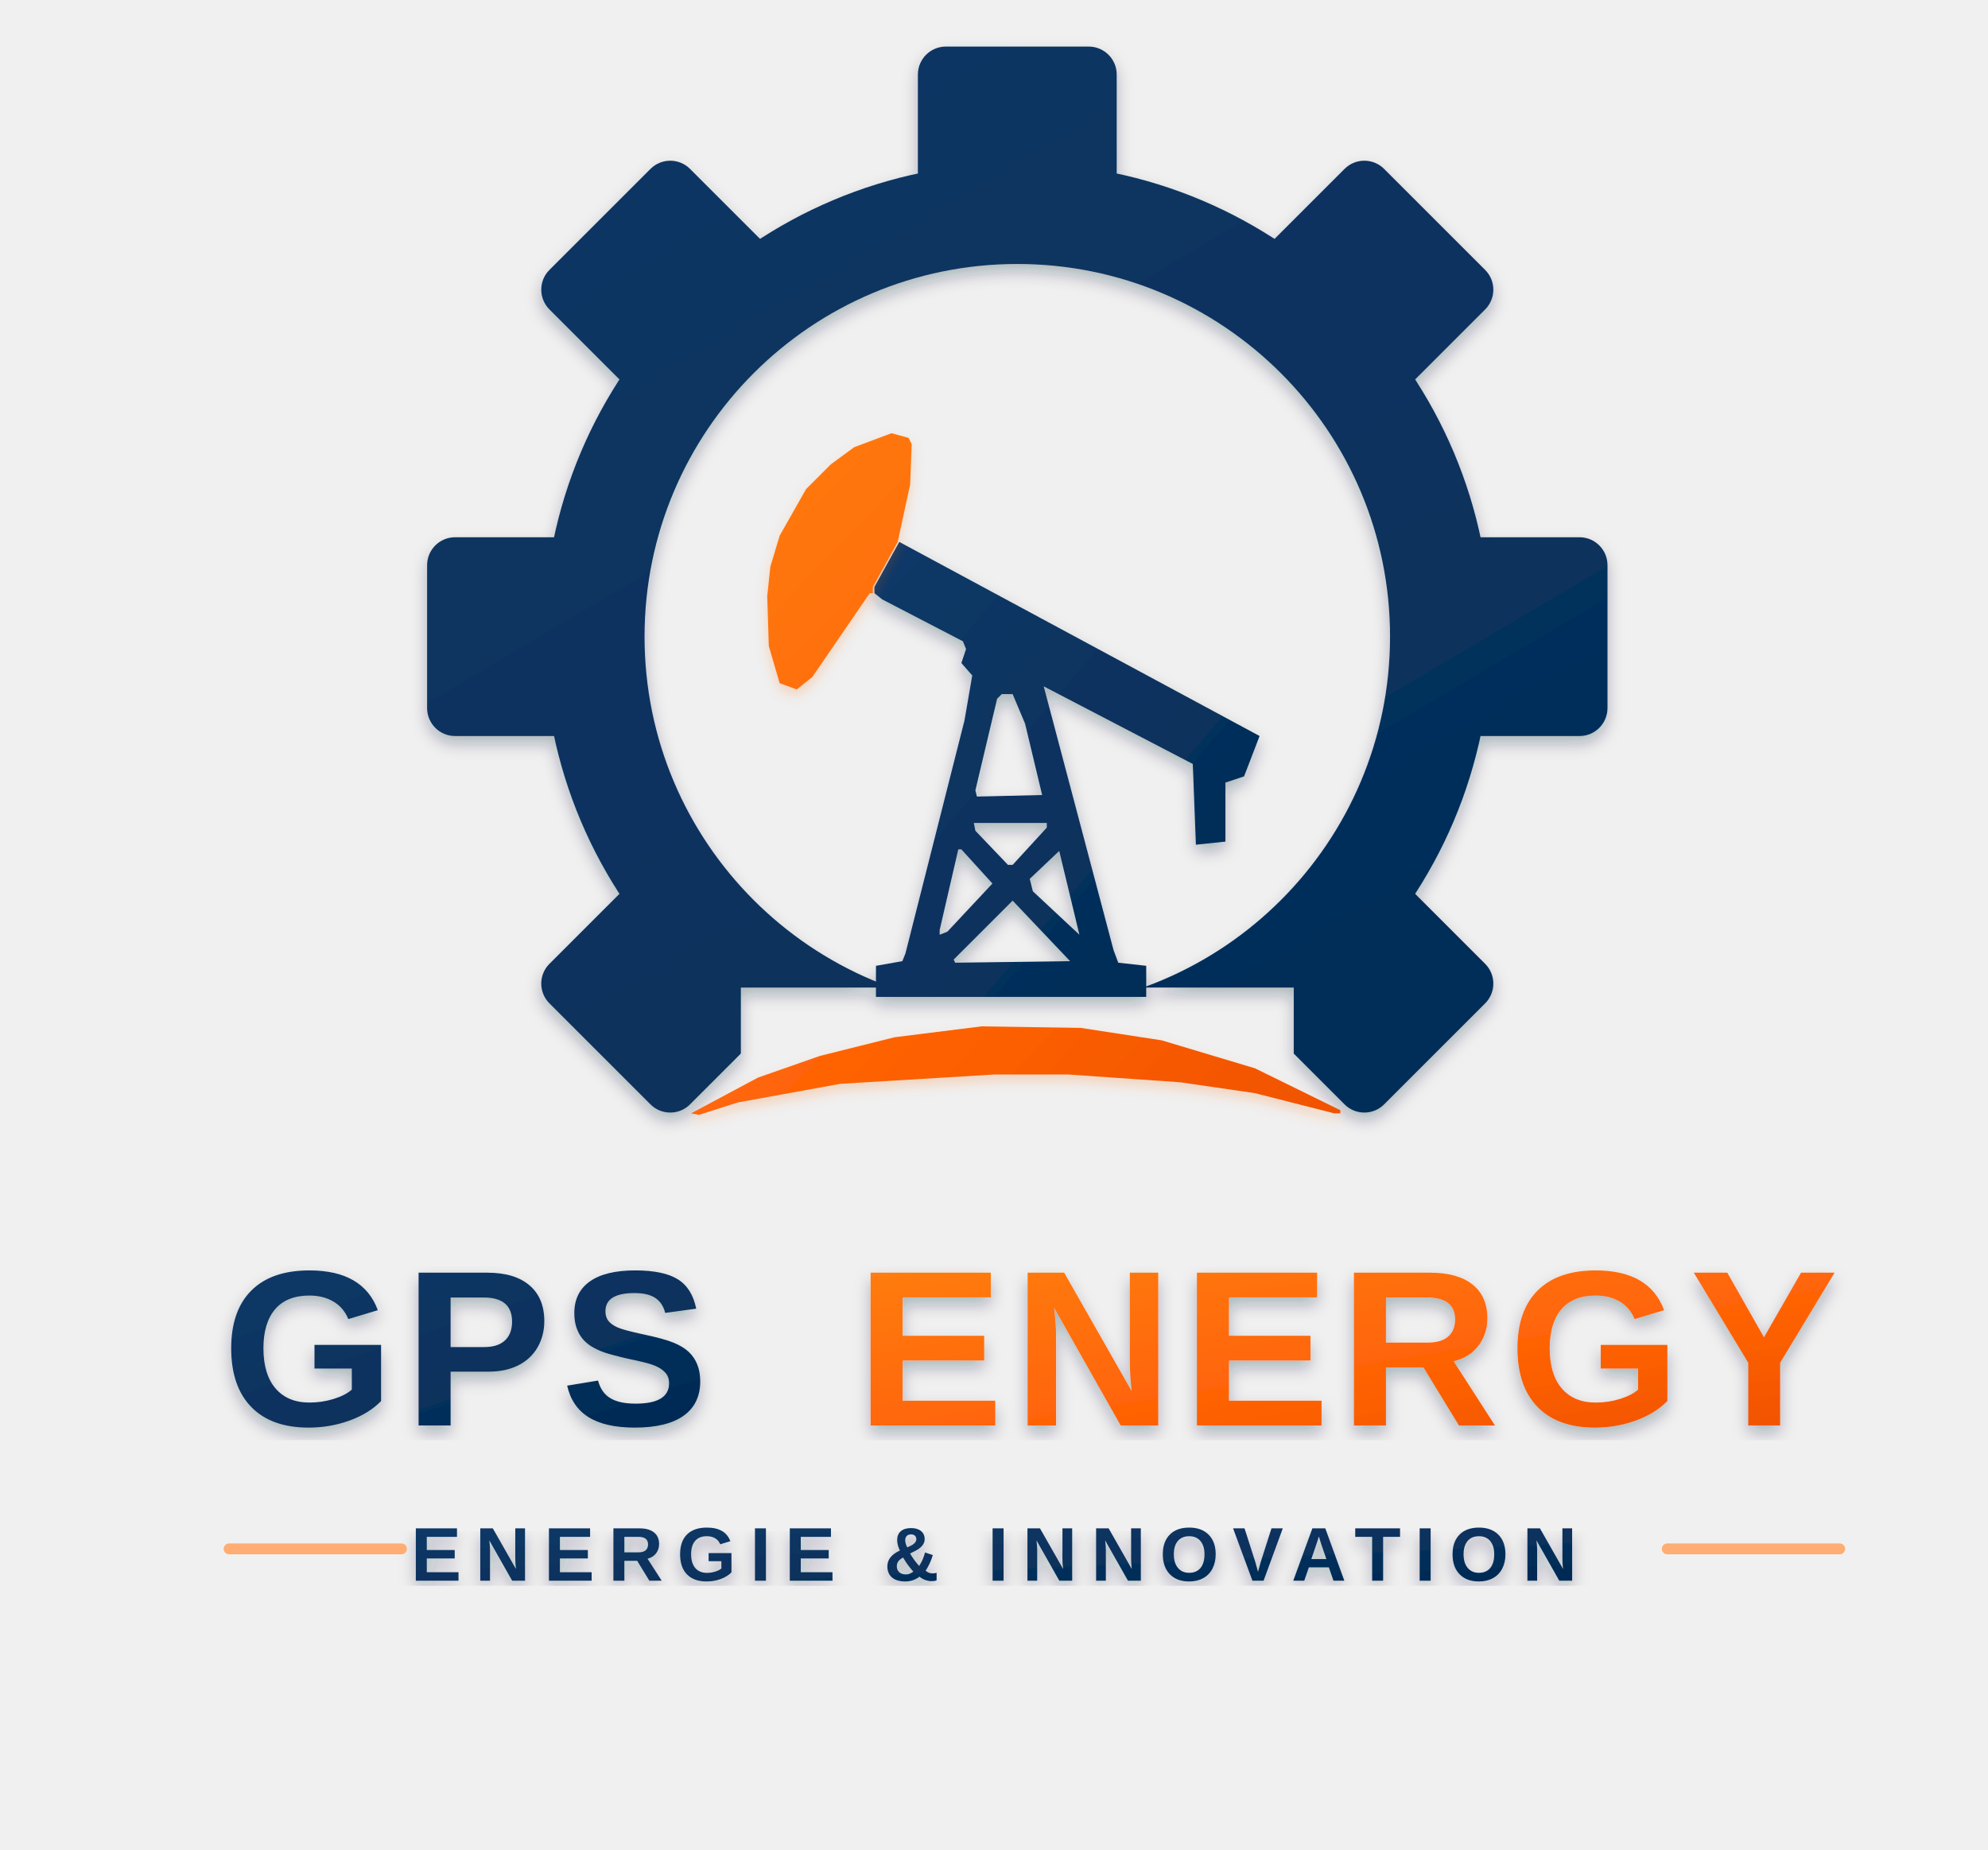
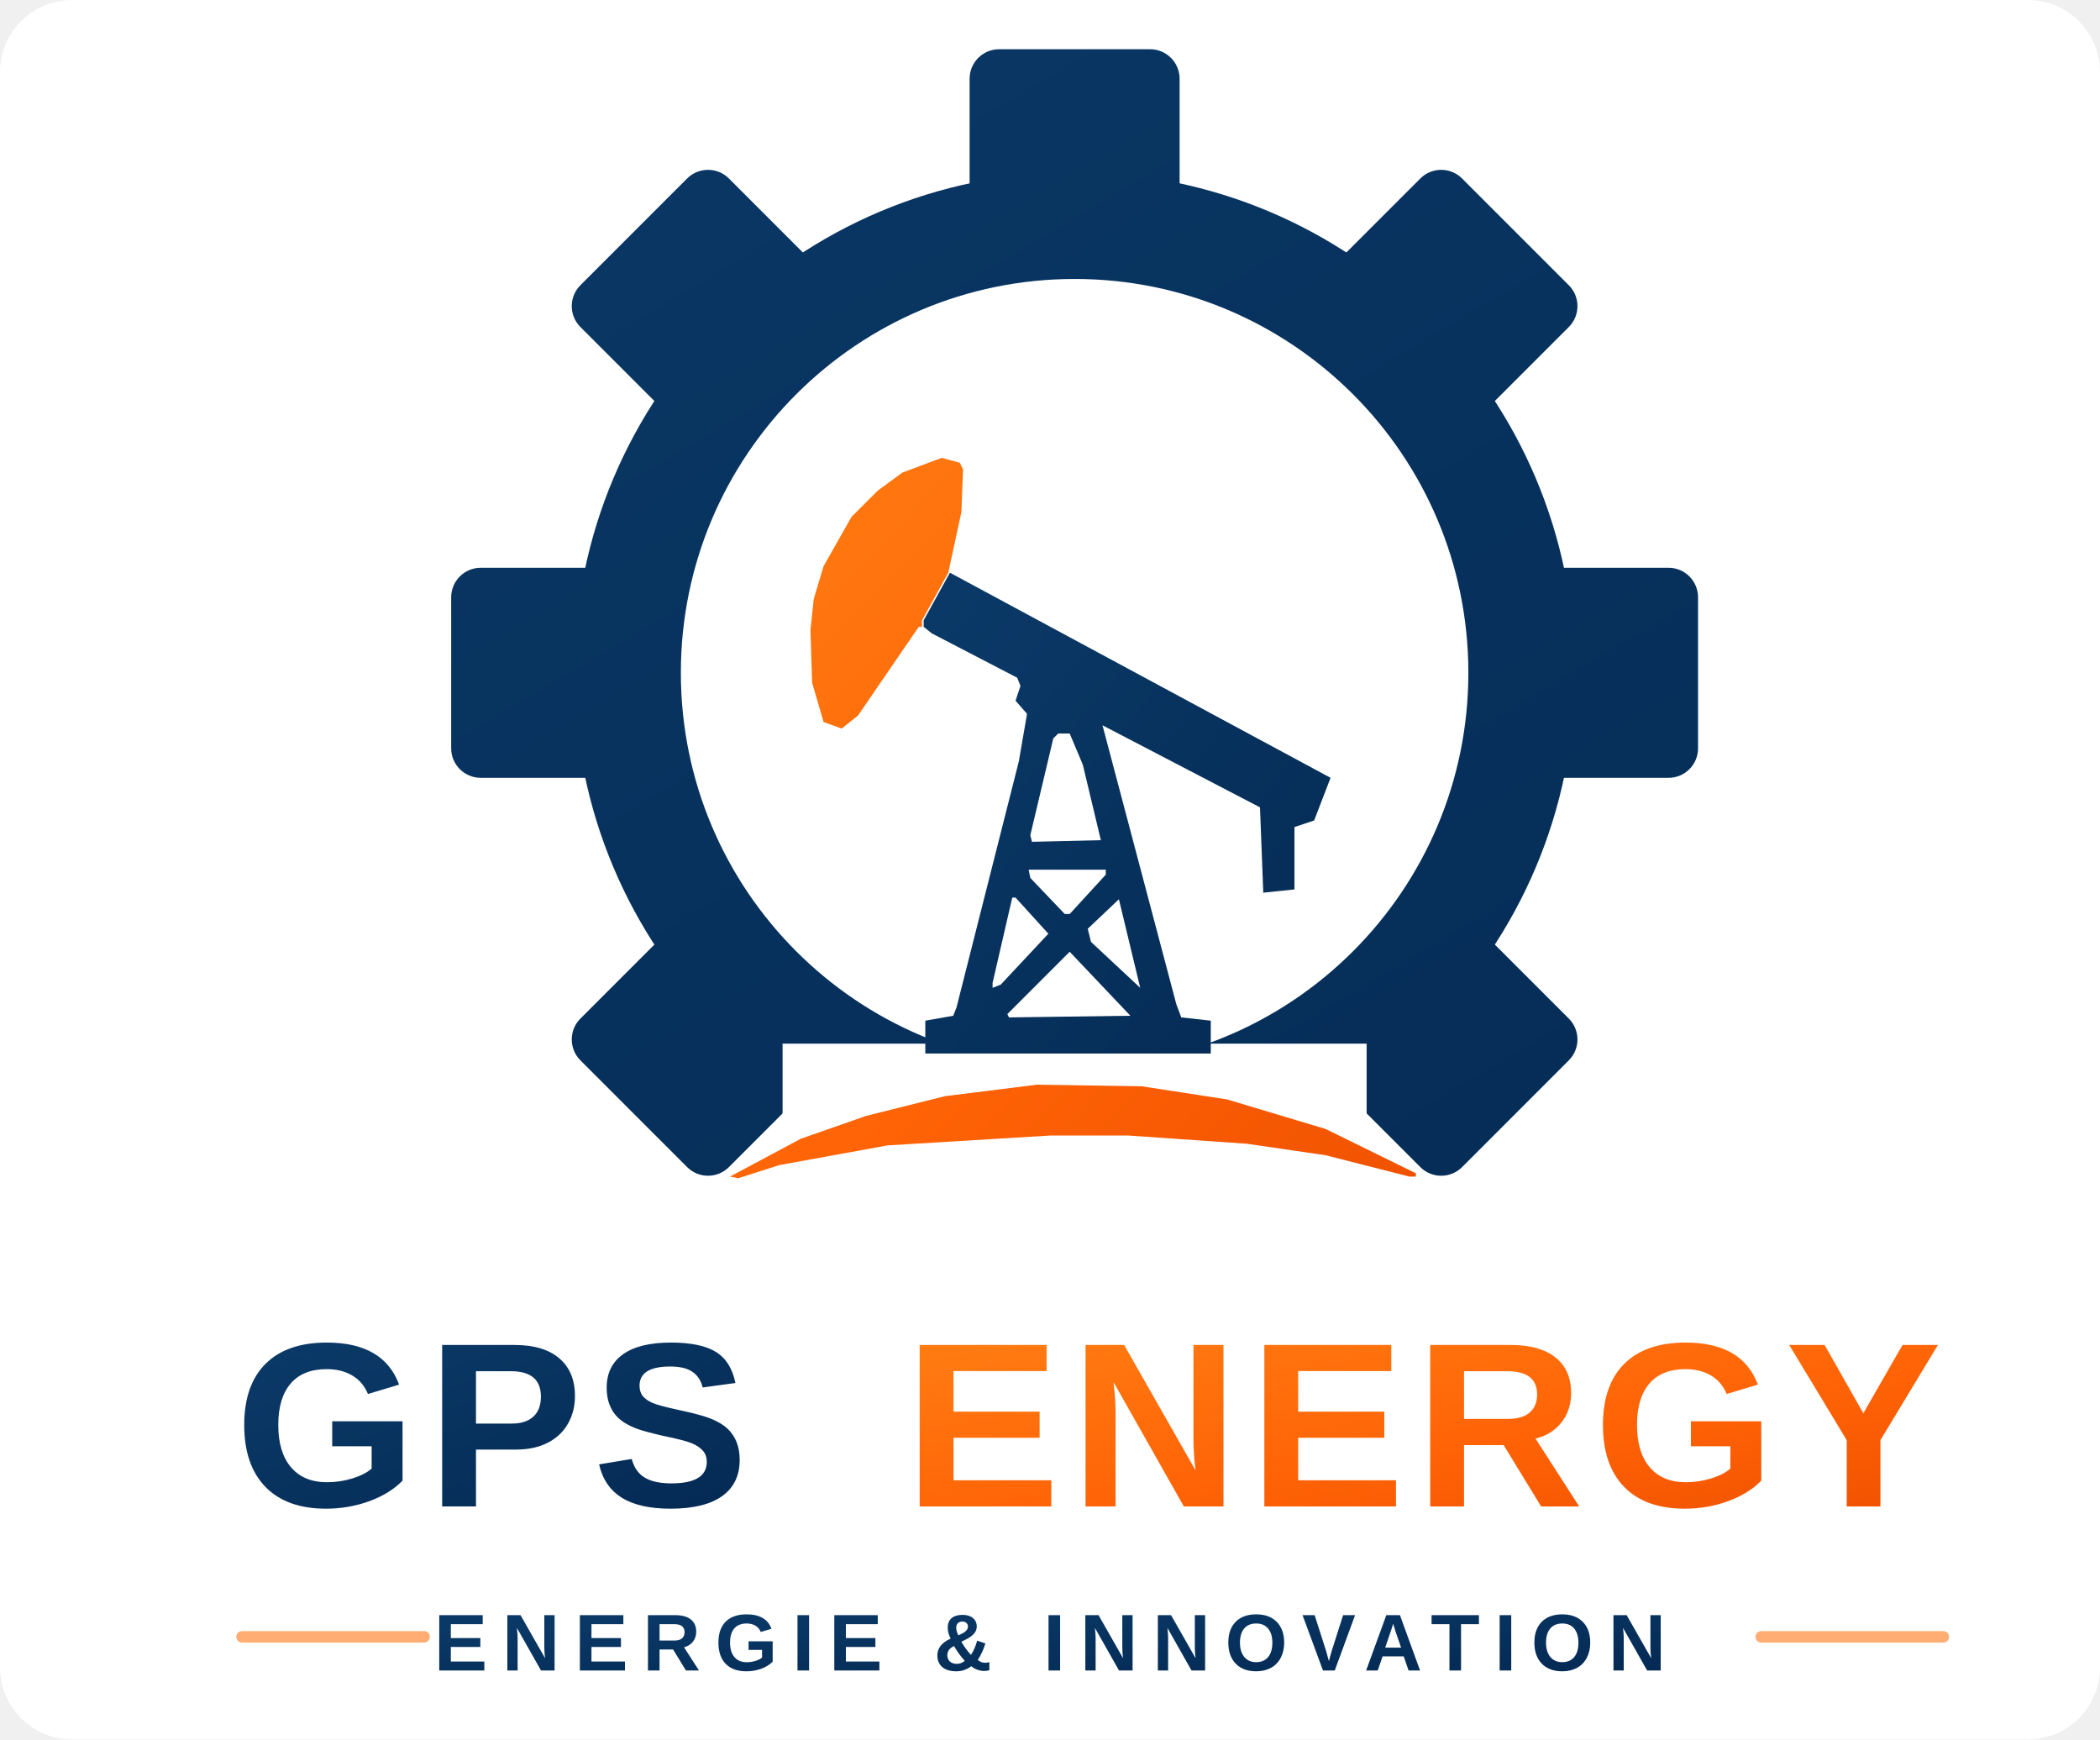
- <svg xmlns="http://www.w3.org/2000/svg" viewBox="0 0 1280 1191" width="1280" height="1191" role="img" aria-label="GPS Energy">
+ <svg xmlns="http://www.w3.org/2000/svg" viewBox="0 0 1280 1060" width="1280" height="1060" role="img" aria-label="GPS Energy">
+   <rect id="gps-logo-background" width="1280" height="1060" rx="44" fill="#ffffff" />
  <defs>
    <linearGradient id="gps-navy" x1="0" x2="1" y1="0" y2="1">
      <stop offset="0" stop-color="#0b3a68" />
      <stop offset="1" stop-color="#042a54" />
    </linearGradient>
    <linearGradient id="gps-orange" x1="0" x2="1" y1="0" y2="1">
      <stop offset="0" stop-color="#ff7c12" />
      <stop offset=".58" stop-color="#ff6306" />
      <stop offset="1" stop-color="#f05200" />
    </linearGradient>
-     <filter id="gps-soft-shadow" x="-8%" y="-8%" width="116%" height="116%">
-       <feDropShadow dx="0" dy="5" stdDeviation="5" flood-color="#061d38" flood-opacity=".28" />
-     </filter>
-     <filter id="gps-orange-shadow" x="-10%" y="-10%" width="120%" height="120%">
-       <feDropShadow dx="0" dy="4" stdDeviation="4" flood-color="#ff6b00" flood-opacity=".22" />
-     </filter>
    <mask id="gps-gear-mask">
      <rect width="1280" height="1191" fill="#000" />
      <g fill="#fff" transform="translate(655 410)">
        <circle r="305" />
        <rect x="-64" y="-380" width="128" height="126" rx="18" />
        <rect x="-64" y="-380" width="128" height="126" rx="18" transform="rotate(45)" />
        <rect x="-64" y="-380" width="128" height="126" rx="18" transform="rotate(-45)" />
        <rect x="-64" y="-380" width="128" height="126" rx="18" transform="rotate(90)" />
        <rect x="-64" y="-380" width="128" height="126" rx="18" transform="rotate(-90)" />
        <rect x="-64" y="-380" width="128" height="126" rx="18" transform="rotate(135)" />
        <rect x="-64" y="-380" width="128" height="126" rx="18" transform="rotate(-135)" />
      </g>
      <circle cx="655" cy="410" r="240" fill="#000" />
      <path fill="#000" d="M477 636h356v107H477z" />
    </mask>
  </defs>
-   <g filter="url(#gps-soft-shadow)">
+   <g>
    <rect width="1280" height="760" fill="url(#gps-navy)" mask="url(#gps-gear-mask)" />
    <path fill="url(#gps-navy)" fill-rule="evenodd" d="M563 378 L579 349 L811 474 L801 500 L789 504 L789 542 L770 544 L768 492 L672 442 L717 612 L720 620 L738 622 L738 642 L564 642 L564 622 L581 619 L583 614 L621 464 L626 435 L619 427 L622 418 L620 413 L568 386 L563 382 Z          M605 599 L605 602 L610 600 L639 569 L619 547 L617 547 Z          M614 618 L615 620 L689 619 L652 580 Z          M627 530 L628 535 L649 557 L652 557 L674 533 L674 530 Z          M628 509 L629 513 L671 512 L660 466 L652 447 L645 447 L642 450 Z          M663 566 L665 574 L695 602 L682 548 Z" />
  </g>
-   <g filter="url(#gps-orange-shadow)">
+   <g>
    <path fill="url(#gps-orange)" fill-rule="evenodd" d="M445 717 L488 694 L528 680 L576 668 L632 661 L696 662 L748 670 L808 688 L863 715 L863 717 L859 717 L808 704 L760 697 L688 692 L640 692 L541 698 L475 710 L450 718 Z          M494 384 L496 365 L502 345 L519 315 L535 299 L550 288 L574 279 L585 282 L587 286 L586 312 L578 349 L562 378 L562 382 L560 382 L523 436 L513 444 L502 440 L495 416 Z" />
  </g>
-   <g filter="url(#gps-soft-shadow)" font-family="Eurostile Extended, Microgramma D Extended, BankGothic Md BT, Arial Black, Arial, sans-serif" font-weight="900" letter-spacing=".04em">
+   <g font-family="Eurostile Extended, Microgramma D Extended, BankGothic Md BT, Arial Black, Arial, sans-serif" font-weight="900" letter-spacing=".04em">
    <text x="143" y="918" fill="url(#gps-navy)" font-size="143" textLength="330" lengthAdjust="spacingAndGlyphs">GPS</text>
    <text x="551" y="918" fill="url(#gps-orange)" font-size="143" textLength="650" lengthAdjust="spacingAndGlyphs">ENERGY</text>
  </g>
-   <g filter="url(#gps-soft-shadow)">
+   <g>
    <text x="640" y="1018" fill="url(#gps-navy)" font-family="Eurostile Extended, Microgramma D Extended, BankGothic Md BT, Arial Black, Arial, sans-serif" font-size="49" font-weight="800" letter-spacing=".18em" text-anchor="middle" textLength="750" lengthAdjust="spacingAndGlyphs">ENERGIE &amp; INNOVATION</text>
  </g>
  <g fill="#ffad72">
    <rect x="144" y="994" width="118" height="7" rx="3.5" />
    <rect x="1070" y="994" width="118" height="7" rx="3.5" />
  </g>
</svg>
